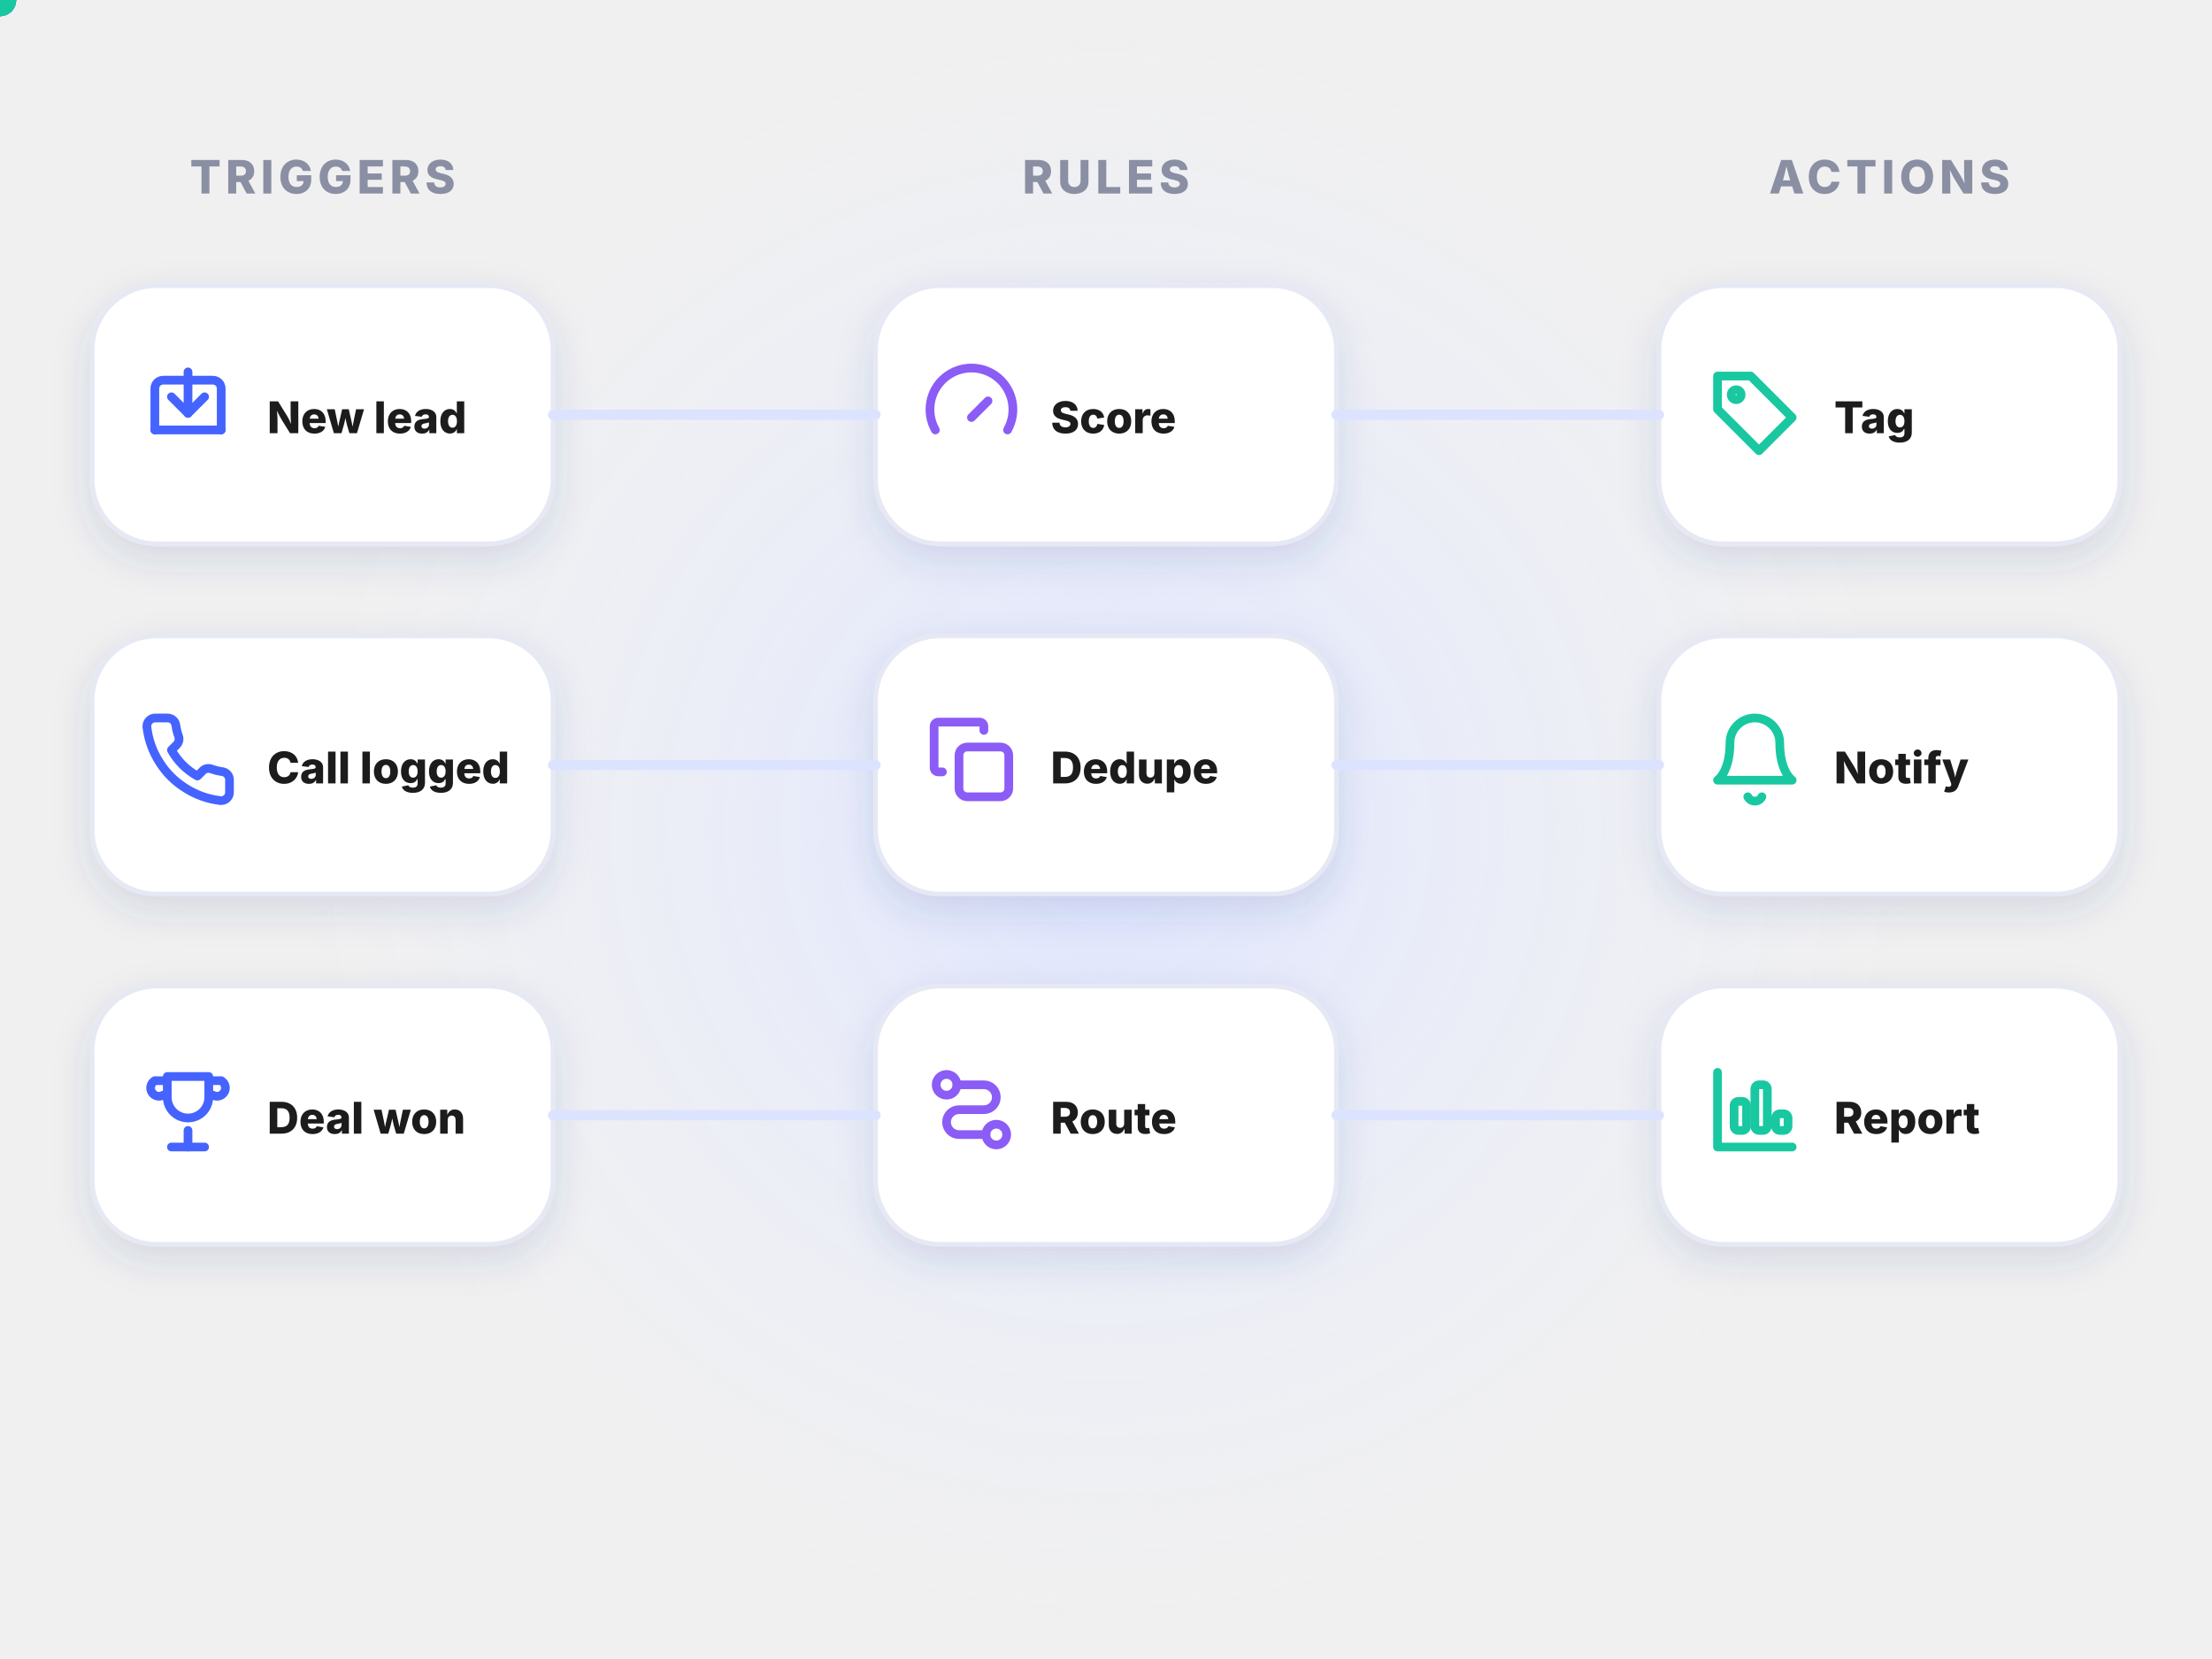
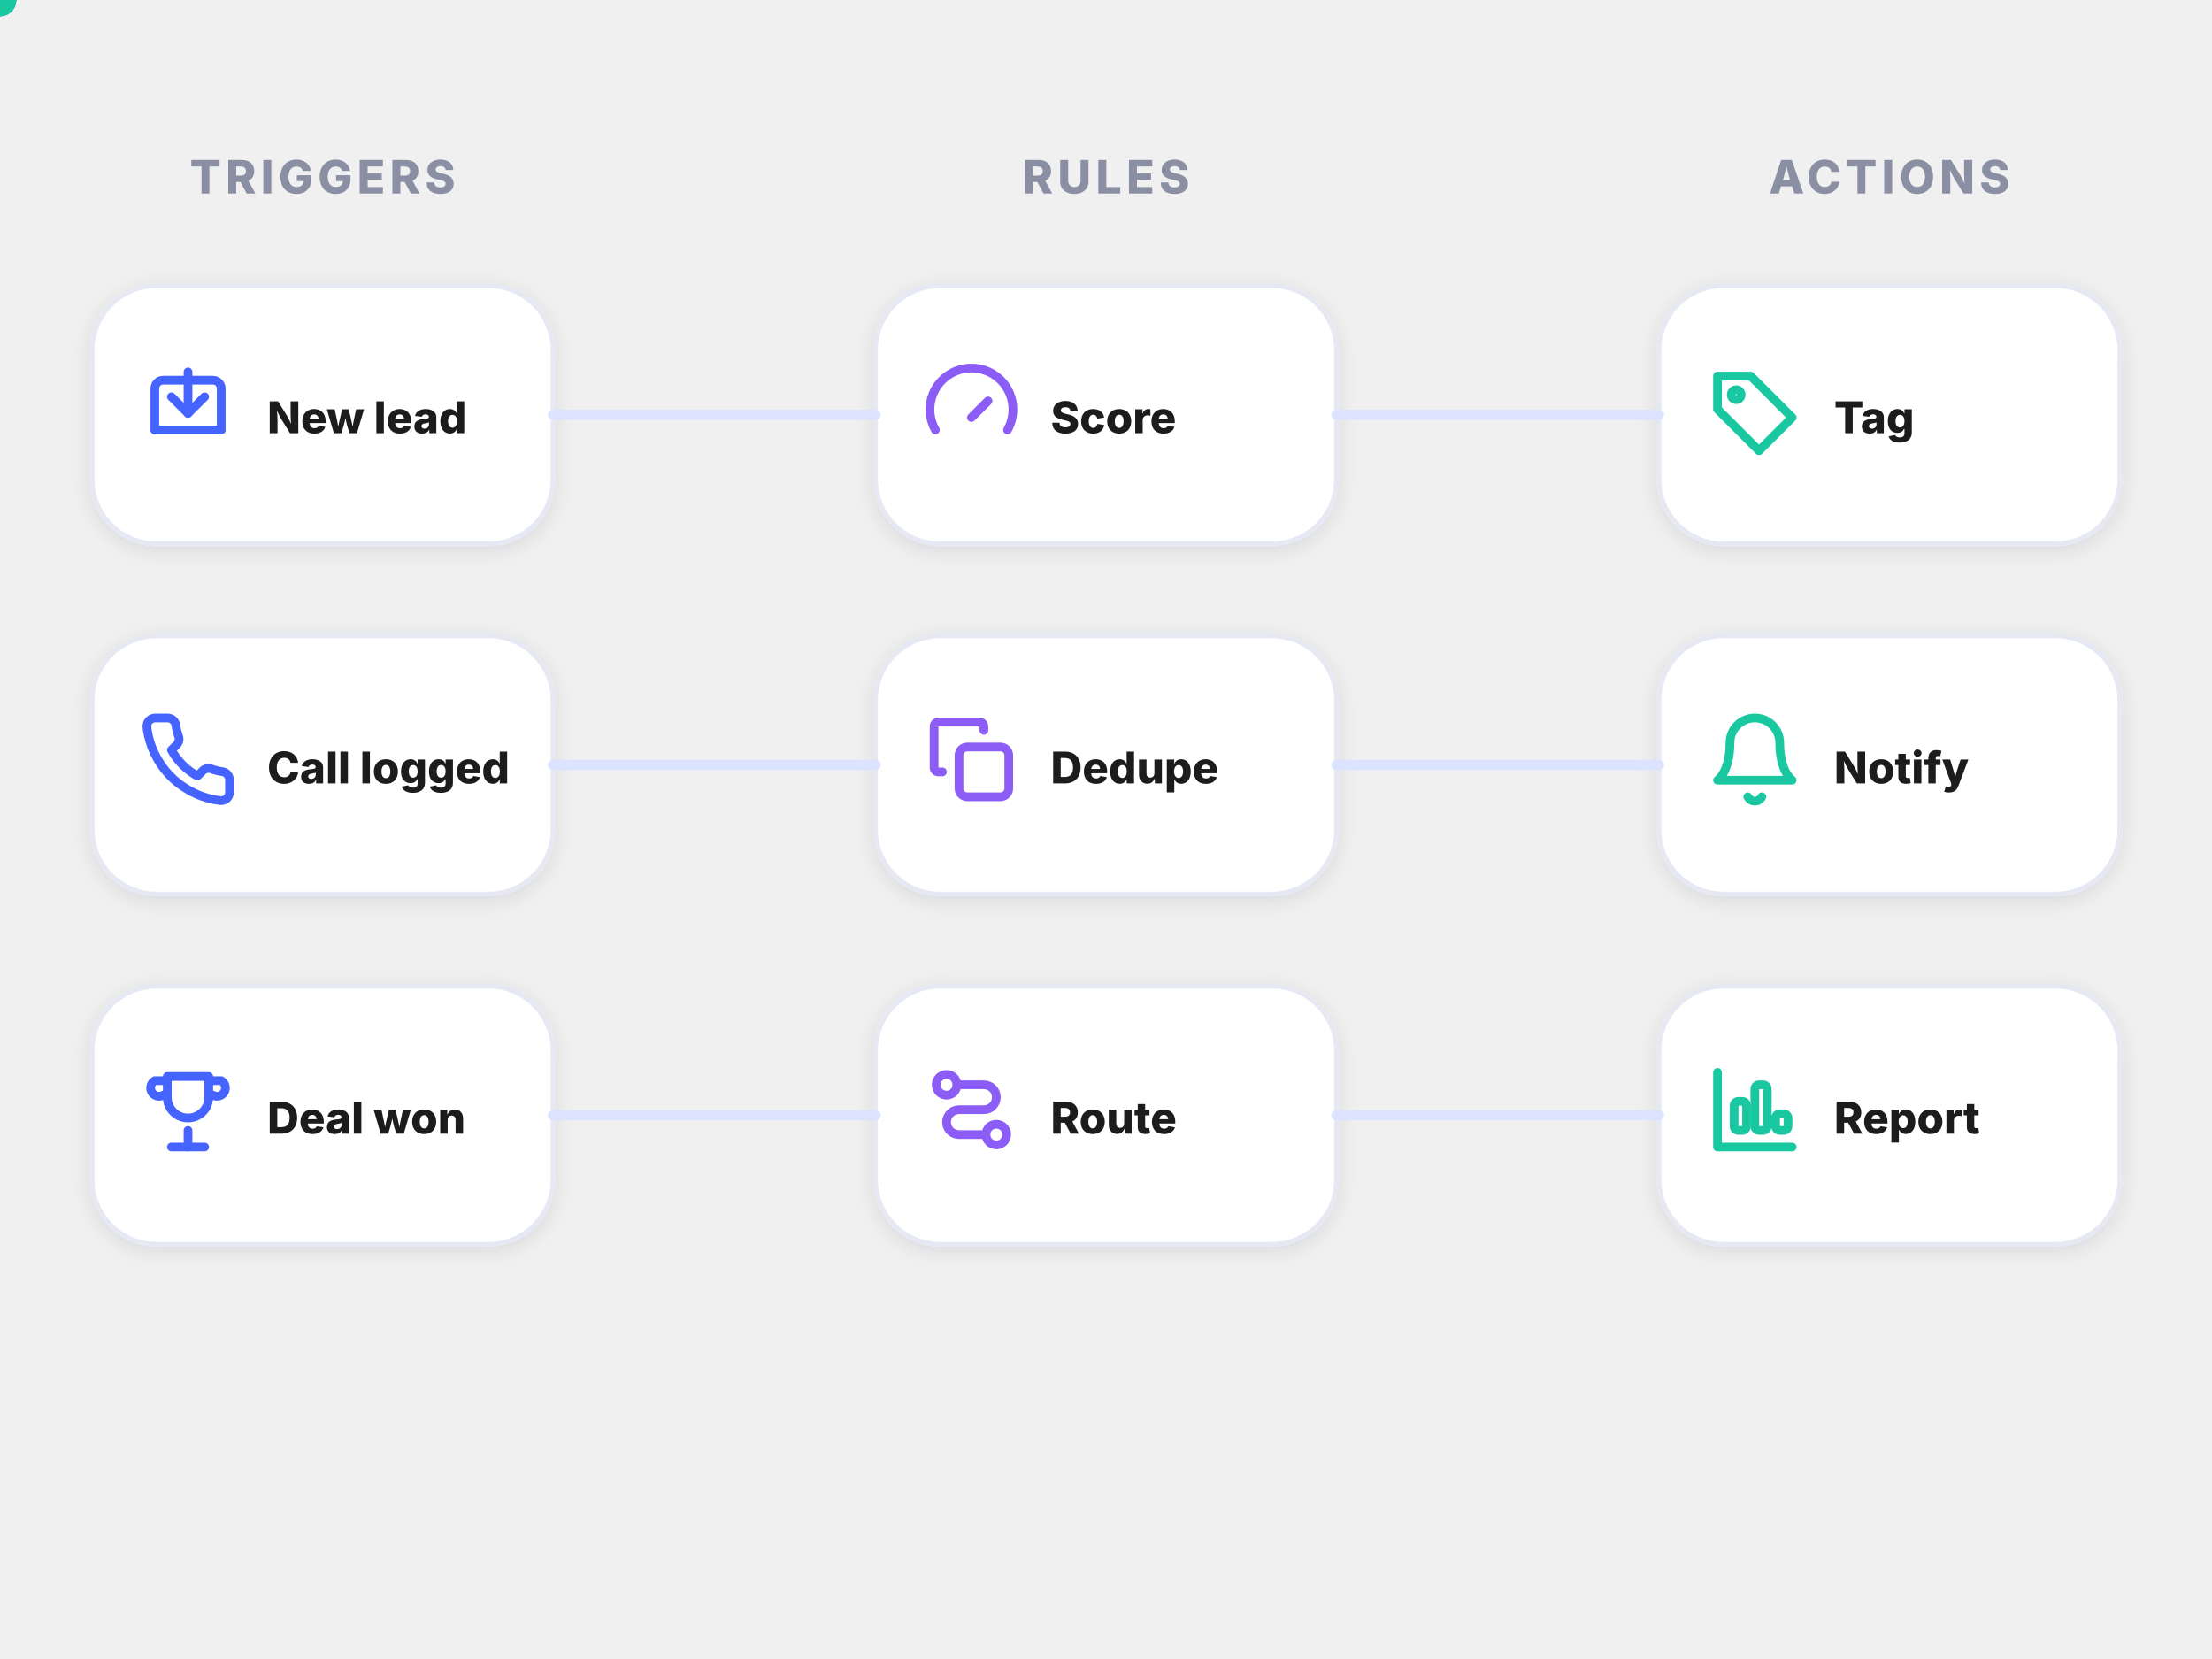
<svg xmlns="http://www.w3.org/2000/svg" viewBox="0 0 480 360" width="480" height="360" role="img" aria-label="Automations: triggers, rules and actions that never sleep">
  <defs>
    <filter id="s-sh" x="-20%" y="-20%" width="140%" height="155%">
-       <feDropShadow dx="0" dy="9" stdDeviation="9" flood-color="#2B3A8F" flood-opacity=".15" />
+       <feDropShadow dx="0" dy="6" stdDeviation="8" flood-color="#14143A" flood-opacity=".10" />
    </filter>
    <filter id="s-sh2" x="-20%" y="-20%" width="140%" height="160%">
-       <feDropShadow dx="0" dy="3" stdDeviation="4" flood-color="#2B3A8F" flood-opacity=".14" />
+       <feDropShadow dx="0" dy="1" stdDeviation="2" flood-color="#14143A" flood-opacity=".10" />
    </filter>
    <radialGradient id="s-bg">
      <stop offset="0" stop-color="#DCE3FF" stop-opacity=".95" />
      <stop offset="1" stop-color="#EEF1FF" stop-opacity="0" />
    </radialGradient>
    <linearGradient id="s-g1" x1="0" y1="0" x2="1" y2="1">
      <stop offset="0" stop-color="#6B83FF" />
      <stop offset="1" stop-color="#3049E6" />
    </linearGradient>
    <linearGradient id="s-g2" x1="0" y1="0" x2="1" y2="0">
      <stop offset="0" stop-color="#4463FF" />
      <stop offset="1" stop-color="#8B5CF6" />
    </linearGradient>
    <linearGradient id="s-g3" x1="0" y1="0" x2="1" y2="1">
      <stop offset="0" stop-color="#FFB020" />
      <stop offset="1" stop-color="#FF5C8A" />
    </linearGradient>
  </defs>
  <style>.a{transform-box:fill-box;transform-origin:center}.b{transform-origin:50% 100%}.l{transform-origin:0% 50%}.t{transform-origin:50% 0%}.d{stroke-dasharray:1}
.pop{animation:s-pop var(--dur,7s) cubic-bezier(.2,.8,.2,1) var(--delay,0s) infinite both}
.rise{animation:s-rise var(--dur,7s) cubic-bezier(.2,.8,.2,1) var(--delay,0s) infinite both}
.slide{animation:s-slide var(--dur,7s) cubic-bezier(.2,.8,.2,1) var(--delay,0s) infinite both}
.fade{animation:s-fade var(--dur,7s) ease var(--delay,0s) infinite both}
.grow{animation:s-grow var(--dur,7s) cubic-bezier(.2,.8,.2,1) var(--delay,0s) infinite both}
.growx{animation:s-growx var(--dur,7s) cubic-bezier(.2,.8,.2,1) var(--delay,0s) infinite both}
.draw{animation:s-draw var(--dur,7s) ease-in-out var(--delay,0s) infinite both}
.float{animation:s-float var(--dur,4s) ease-in-out var(--delay,0s) infinite alternate}
.ping{animation:s-ping var(--dur,2.4s) ease-out var(--delay,0s) infinite}
.pulse{animation:s-pulse var(--dur,2s) ease-in-out var(--delay,0s) infinite}
.spin{animation:s-spin var(--dur,20s) linear var(--delay,0s) infinite}
.blink{animation:s-blink var(--dur,1.2s) steps(1,end) var(--delay,0s) infinite}
.flow{animation:s-flow var(--dur,1.2s) linear infinite}
.wave{animation:s-wave var(--dur,6s) linear var(--delay,0s) infinite}
.eq{animation:s-eq var(--dur,1s) ease-in-out var(--delay,0s) infinite}
.conv{animation:s-conv var(--dur,6s) linear var(--delay,0s) infinite both}
.twinkle{animation:s-twinkle var(--dur,2.6s) ease-in-out var(--delay,0s) infinite}
.fall{animation:s-fall var(--dur,5s) ease-in var(--delay,0s) infinite both}
.rev{animation-direction:reverse}
@keyframes s-pop{0%{opacity:0;transform:scale(.6)}7%{opacity:1;transform:scale(1.06)}11%{transform:scale(1)}88%{opacity:1;transform:scale(1)}96%,100%{opacity:0;transform:scale(.96)}}
@keyframes s-rise{0%{opacity:0;transform:translateY(var(--dy,16px))}8%{opacity:1;transform:translateY(0)}88%{opacity:1;transform:translateY(0)}96%,100%{opacity:0;transform:translateY(0)}}
@keyframes s-slide{0%{opacity:0;transform:translateX(var(--dx,-24px))}8%{opacity:1;transform:translateX(0)}88%{opacity:1;transform:translateX(0)}96%,100%{opacity:0;transform:translateX(0)}}
@keyframes s-fade{0%{opacity:0}8%{opacity:1}88%{opacity:1}96%,100%{opacity:0}}
@keyframes s-grow{0%{transform:scaleY(0)}18%{transform:scaleY(1)}88%{transform:scaleY(1)}96%,100%{transform:scaleY(0)}}
@keyframes s-growx{0%{transform:scaleX(0)}18%{transform:scaleX(1)}88%{transform:scaleX(1)}96%,100%{transform:scaleX(0)}}
@keyframes s-draw{0%{stroke-dashoffset:1;opacity:1}22%{stroke-dashoffset:0}88%{stroke-dashoffset:0;opacity:1}96%,100%{stroke-dashoffset:0;opacity:0}}
@keyframes s-float{from{transform:translateY(0)}to{transform:translateY(var(--dy,-8px))}}
@keyframes s-ping{0%{opacity:.55;transform:scale(.5)}100%{opacity:0;transform:scale(1.9)}}
@keyframes s-pulse{0%,100%{transform:scale(1)}50%{transform:scale(var(--sc,1.12))}}
@keyframes s-spin{to{transform:rotate(360deg)}}
@keyframes s-blink{0%,45%{opacity:1}55%,100%{opacity:.15}}
@keyframes s-flow{to{stroke-dashoffset:-24}}
@keyframes s-wave{from{transform:translateX(0)}to{transform:translateX(var(--w,-120px))}}
@keyframes s-eq{0%,100%{transform:scaleY(.25)}50%{transform:scaleY(1)}}
@keyframes s-conv{0%{opacity:0;transform:translateX(0)}8%{opacity:1}88%{opacity:1}100%{opacity:0;transform:translateX(var(--dx,240px))}}
@keyframes s-twinkle{0%,100%{opacity:.25;transform:scale(.7)}50%{opacity:1;transform:scale(1.15)}}
@keyframes s-fall{0%{opacity:0;transform:translateY(-20px) rotate(0)}10%{opacity:1}100%{opacity:0;transform:translateY(var(--dy,120px)) rotate(240deg)}}
@media (prefers-reduced-motion:reduce){.a,.flow{animation:none!important}}</style>
-   <circle cx="240" cy="180" r="175" fill="url(#s-bg)" />
  <text x="70" y="42" font-family="'Plus Jakarta Sans',Inter,system-ui,sans-serif" font-size="10" font-weight="800" fill="#8A8FA3" text-anchor="middle" letter-spacing="1">TRIGGERS</text>
  <g class="a pop" style="--delay:0.2s;--dur:9s">
    <rect x="20" y="62" width="100" height="56" rx="14" fill="#fff" stroke="#E6E9F3" filter="url(#s-sh2)" />
    <g transform="translate(30 78) scale(0.9)" fill="none" stroke="#4463FF" stroke-width="2.1" stroke-linecap="round" stroke-linejoin="round">
      <path d="M20 17V7a2 2 0 0 0-2-2H6a2 2 0 0 0-2 2v10" />
      <path d="M4 17h16" />
      <path d="M12 3v10" />
      <path d="m8 9 4 4 4-4" />
    </g>
    <text x="58" y="94" font-family="'Plus Jakarta Sans',Inter,system-ui,sans-serif" font-size="9.5" font-weight="800" fill="#1C1C1C" text-anchor="start">New lead</text>
  </g>
  <g class="a pop" style="--delay:0.6s;--dur:9s">
    <rect x="20" y="138" width="100" height="56" rx="14" fill="#fff" stroke="#E6E9F3" filter="url(#s-sh2)" />
    <g transform="translate(30 154) scale(0.9)" fill="none" stroke="#4463FF" stroke-width="2.1" stroke-linecap="round" stroke-linejoin="round">
      <path d="M22 16.92v3a2 2 0 0 1-2.18 2A19.8 19.8 0 0 1 11.2 18.8 19.5 19.5 0 0 1 5.2 12.8 19.8 19.8 0 0 1 2.08 4.11 2 2 0 0 1 4.06 2h3a2 2 0 0 1 2 1.72c.12.9.34 1.79.65 2.64a2 2 0 0 1-.45 2.11L8 9.73a16 16 0 0 0 6.27 6.27l1.26-1.26a2 2 0 0 1 2.11-.45c.85.31 1.74.53 2.64.65A2 2 0 0 1 22 16.92z" />
    </g>
    <text x="58" y="170" font-family="'Plus Jakarta Sans',Inter,system-ui,sans-serif" font-size="9.5" font-weight="800" fill="#1C1C1C" text-anchor="start">Call logged</text>
  </g>
  <g class="a pop" style="--delay:1s;--dur:9s">
    <rect x="20" y="214" width="100" height="56" rx="14" fill="#fff" stroke="#E6E9F3" filter="url(#s-sh2)" />
    <g transform="translate(30 230) scale(0.9)" fill="none" stroke="#4463FF" stroke-width="2.1" stroke-linecap="round" stroke-linejoin="round">
      <path d="M8 21h8" />
      <path d="M12 17v4" />
      <path d="M7 4h10v5a5 5 0 0 1-10 0V4z" />
      <path d="M17 5h3a2 2 0 0 1-2 3.5" />
      <path d="M7 5H4a2 2 0 0 0 2 3.5" />
    </g>
    <text x="58" y="246" font-family="'Plus Jakarta Sans',Inter,system-ui,sans-serif" font-size="9.5" font-weight="800" fill="#1C1C1C" text-anchor="start">Deal won</text>
  </g>
  <text x="240" y="42" font-family="'Plus Jakarta Sans',Inter,system-ui,sans-serif" font-size="10" font-weight="800" fill="#8A8FA3" text-anchor="middle" letter-spacing="1">RULES</text>
  <g class="a pop" style="--delay:0.2s;--dur:9s">
    <rect x="190" y="62" width="100" height="56" rx="14" fill="#fff" stroke="#E6E9F3" filter="url(#s-sh2)" />
    <g transform="translate(200 78) scale(0.9)" fill="none" stroke="#8B5CF6" stroke-width="2.1" stroke-linecap="round" stroke-linejoin="round">
      <path d="M12 14l4-4" />
      <path d="M3.3 17a10 10 0 1 1 17.4 0" />
    </g>
    <text x="228" y="94" font-family="'Plus Jakarta Sans',Inter,system-ui,sans-serif" font-size="9.5" font-weight="800" fill="#1C1C1C" text-anchor="start">Score</text>
  </g>
  <g class="a pop" style="--delay:0.6s;--dur:9s">
    <rect x="190" y="138" width="100" height="56" rx="14" fill="#fff" stroke="#E6E9F3" filter="url(#s-sh2)" />
    <g transform="translate(200 154) scale(0.9)" fill="none" stroke="#8B5CF6" stroke-width="2.1" stroke-linecap="round" stroke-linejoin="round">
      <rect x="9" y="9" width="12" height="12" rx="2" />
      <path d="M5 15H4a1 1 0 0 1-1-1V4a1 1 0 0 1 1-1h10a1 1 0 0 1 1 1v1" />
    </g>
    <text x="228" y="170" font-family="'Plus Jakarta Sans',Inter,system-ui,sans-serif" font-size="9.5" font-weight="800" fill="#1C1C1C" text-anchor="start">Dedupe</text>
  </g>
  <g class="a pop" style="--delay:1s;--dur:9s">
    <rect x="190" y="214" width="100" height="56" rx="14" fill="#fff" stroke="#E6E9F3" filter="url(#s-sh2)" />
    <g transform="translate(200 230) scale(0.9)" fill="none" stroke="#8B5CF6" stroke-width="2.1" stroke-linecap="round" stroke-linejoin="round">
      <circle cx="6" cy="6" r="2.5" />
      <circle cx="18" cy="18" r="2.5" />
      <path d="M8.5 6H15a3 3 0 0 1 0 6H9a3 3 0 0 0 0 6h6.5" />
    </g>
    <text x="228" y="246" font-family="'Plus Jakarta Sans',Inter,system-ui,sans-serif" font-size="9.5" font-weight="800" fill="#1C1C1C" text-anchor="start">Route</text>
  </g>
  <text x="410" y="42" font-family="'Plus Jakarta Sans',Inter,system-ui,sans-serif" font-size="10" font-weight="800" fill="#8A8FA3" text-anchor="middle" letter-spacing="1">ACTIONS</text>
  <g class="a pop" style="--delay:0.2s;--dur:9s">
    <rect x="360" y="62" width="100" height="56" rx="14" fill="#fff" stroke="#E6E9F3" filter="url(#s-sh2)" />
    <g transform="translate(370 78) scale(0.9)" fill="none" stroke="#19C8A0" stroke-width="2.1" stroke-linecap="round" stroke-linejoin="round">
      <path d="M3 12V4h8l10 10-8 8z" />
      <circle cx="7.5" cy="8.5" r="1.2" />
    </g>
    <text x="398" y="94" font-family="'Plus Jakarta Sans',Inter,system-ui,sans-serif" font-size="9.5" font-weight="800" fill="#1C1C1C" text-anchor="start">Tag</text>
  </g>
  <g class="a pop" style="--delay:0.6s;--dur:9s">
    <rect x="360" y="138" width="100" height="56" rx="14" fill="#fff" stroke="#E6E9F3" filter="url(#s-sh2)" />
    <g transform="translate(370 154) scale(0.9)" fill="none" stroke="#19C8A0" stroke-width="2.1" stroke-linecap="round" stroke-linejoin="round">
      <path d="M6 8a6 6 0 0 1 12 0c0 7 3 9 3 9H3s3-2 3-9" />
      <path d="M10.3 21a1.9 1.9 0 0 0 3.4 0" />
    </g>
    <text x="398" y="170" font-family="'Plus Jakarta Sans',Inter,system-ui,sans-serif" font-size="9.5" font-weight="800" fill="#1C1C1C" text-anchor="start">Notify</text>
  </g>
  <g class="a pop" style="--delay:1s;--dur:9s">
    <rect x="360" y="214" width="100" height="56" rx="14" fill="#fff" stroke="#E6E9F3" filter="url(#s-sh2)" />
    <g transform="translate(370 230) scale(0.9)" fill="none" stroke="#19C8A0" stroke-width="2.1" stroke-linecap="round" stroke-linejoin="round">
      <path d="M3 3v18h18" />
      <rect x="7" y="10" width="3" height="7" rx="1" />
      <rect x="12" y="6" width="3" height="11" rx="1" />
      <rect x="17" y="13" width="3" height="4" rx="1" />
    </g>
    <text x="398" y="246" font-family="'Plus Jakarta Sans',Inter,system-ui,sans-serif" font-size="9.5" font-weight="800" fill="#1C1C1C" text-anchor="start">Report</text>
  </g>
  <path d="M120 90 C150 90 160 90 190 90" fill="none" stroke="#DCE3FF" stroke-width="2.2" stroke-linecap="round" />
  <path d="M120 166 C150 166 160 166 190 166" fill="none" stroke="#DCE3FF" stroke-width="2.2" stroke-linecap="round" />
  <path d="M120 242 C150 242 160 242 190 242" fill="none" stroke="#DCE3FF" stroke-width="2.2" stroke-linecap="round" />
  <path d="M290 90 C320 90 330 90 360 90" fill="none" stroke="#DCE3FF" stroke-width="2.2" stroke-linecap="round" />
  <path d="M290 166 C320 166 330 166 360 166" fill="none" stroke="#DCE3FF" stroke-width="2.2" stroke-linecap="round" />
  <path d="M290 242 C320 242 330 242 360 242" fill="none" stroke="#DCE3FF" stroke-width="2.2" stroke-linecap="round" />
  <g>
    <circle r="3.5" fill="#4463FF">
      <animateMotion dur="1.6s" begin="0s" repeatCount="indefinite" path="M120 90 C150 90 160 90 190 90" />
    </circle>
  </g>
  <g>
    <circle r="3.5" fill="#4463FF">
      <animateMotion dur="1.6s" begin="0.8s" repeatCount="indefinite" path="M120 166 C150 166 160 166 190 166" />
    </circle>
  </g>
  <g>
    <circle r="3.5" fill="#4463FF">
      <animateMotion dur="1.6s" begin="1.6s" repeatCount="indefinite" path="M120 242 C150 242 160 242 190 242" />
    </circle>
  </g>
  <g>
    <circle r="3.5" fill="#19C8A0">
      <animateMotion dur="1.6s" begin="1.6s" repeatCount="indefinite" path="M290 90 C320 90 330 90 360 90" />
    </circle>
  </g>
  <g>
    <circle r="3.5" fill="#19C8A0">
      <animateMotion dur="1.6s" begin="2.4s" repeatCount="indefinite" path="M290 166 C320 166 330 166 360 166" />
    </circle>
  </g>
  <g>
    <circle r="3.5" fill="#19C8A0">
      <animateMotion dur="1.6s" begin="3.2s" repeatCount="indefinite" path="M290 242 C320 242 330 242 360 242" />
    </circle>
  </g>
</svg>
